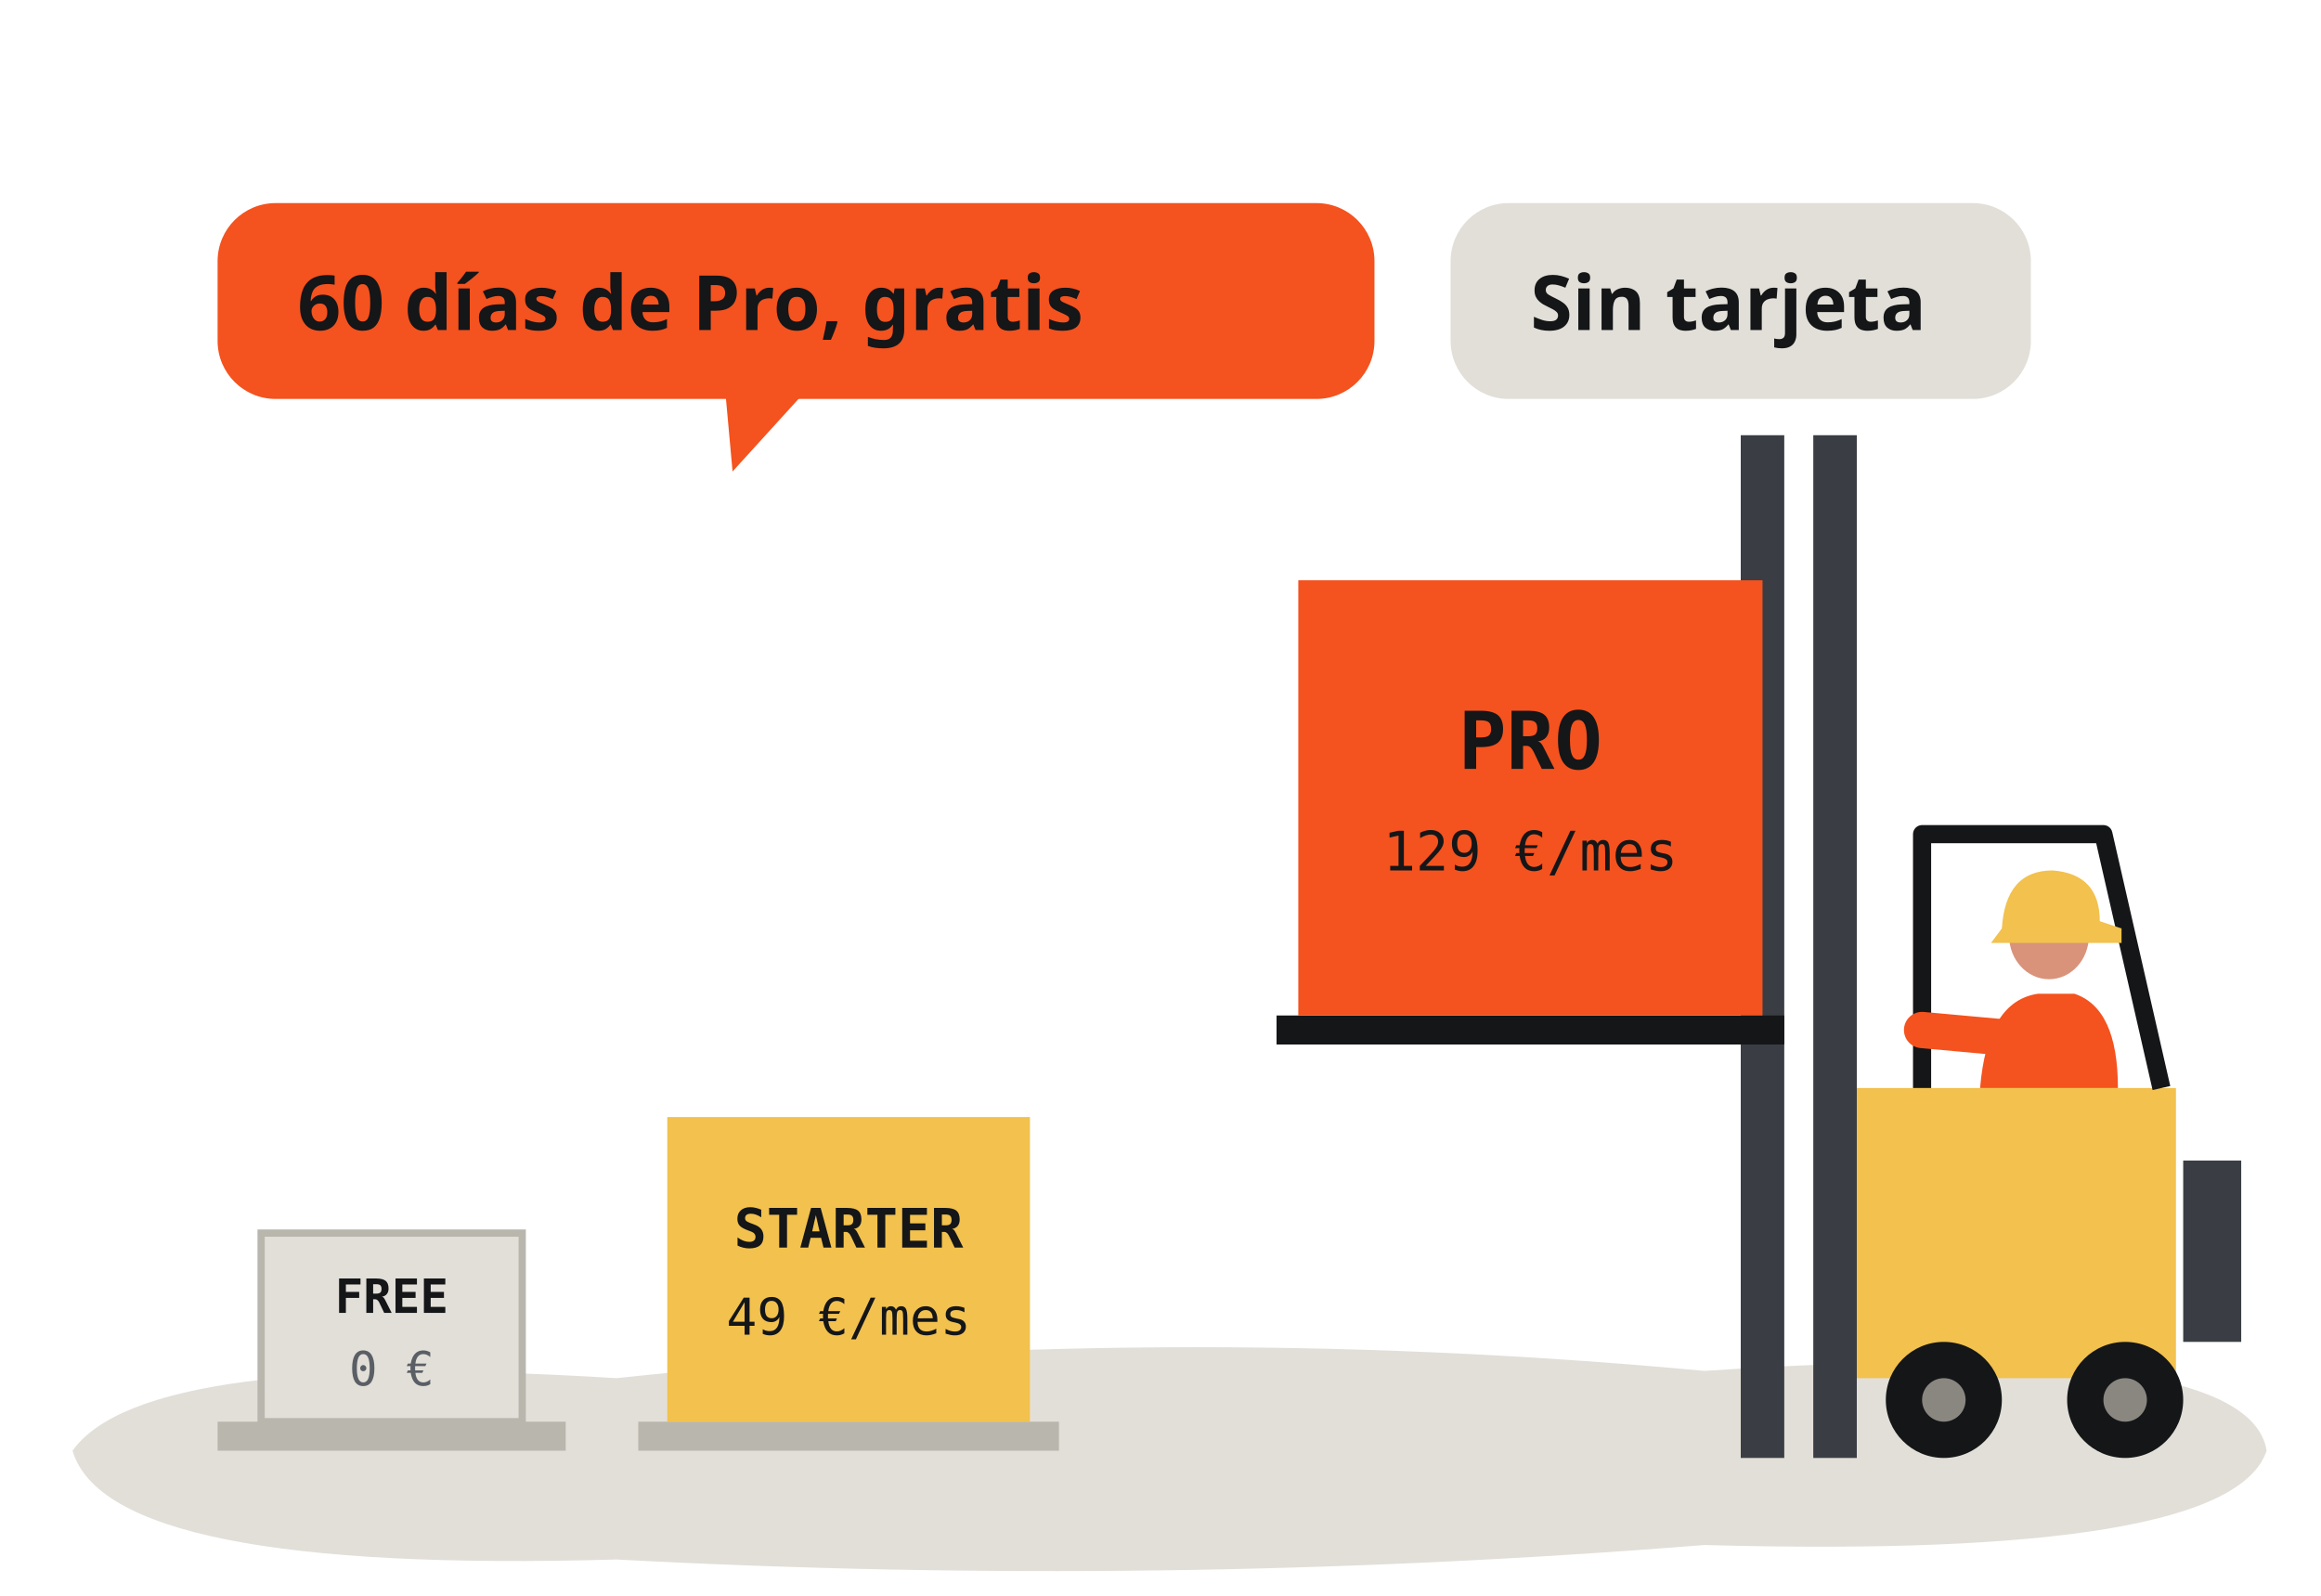
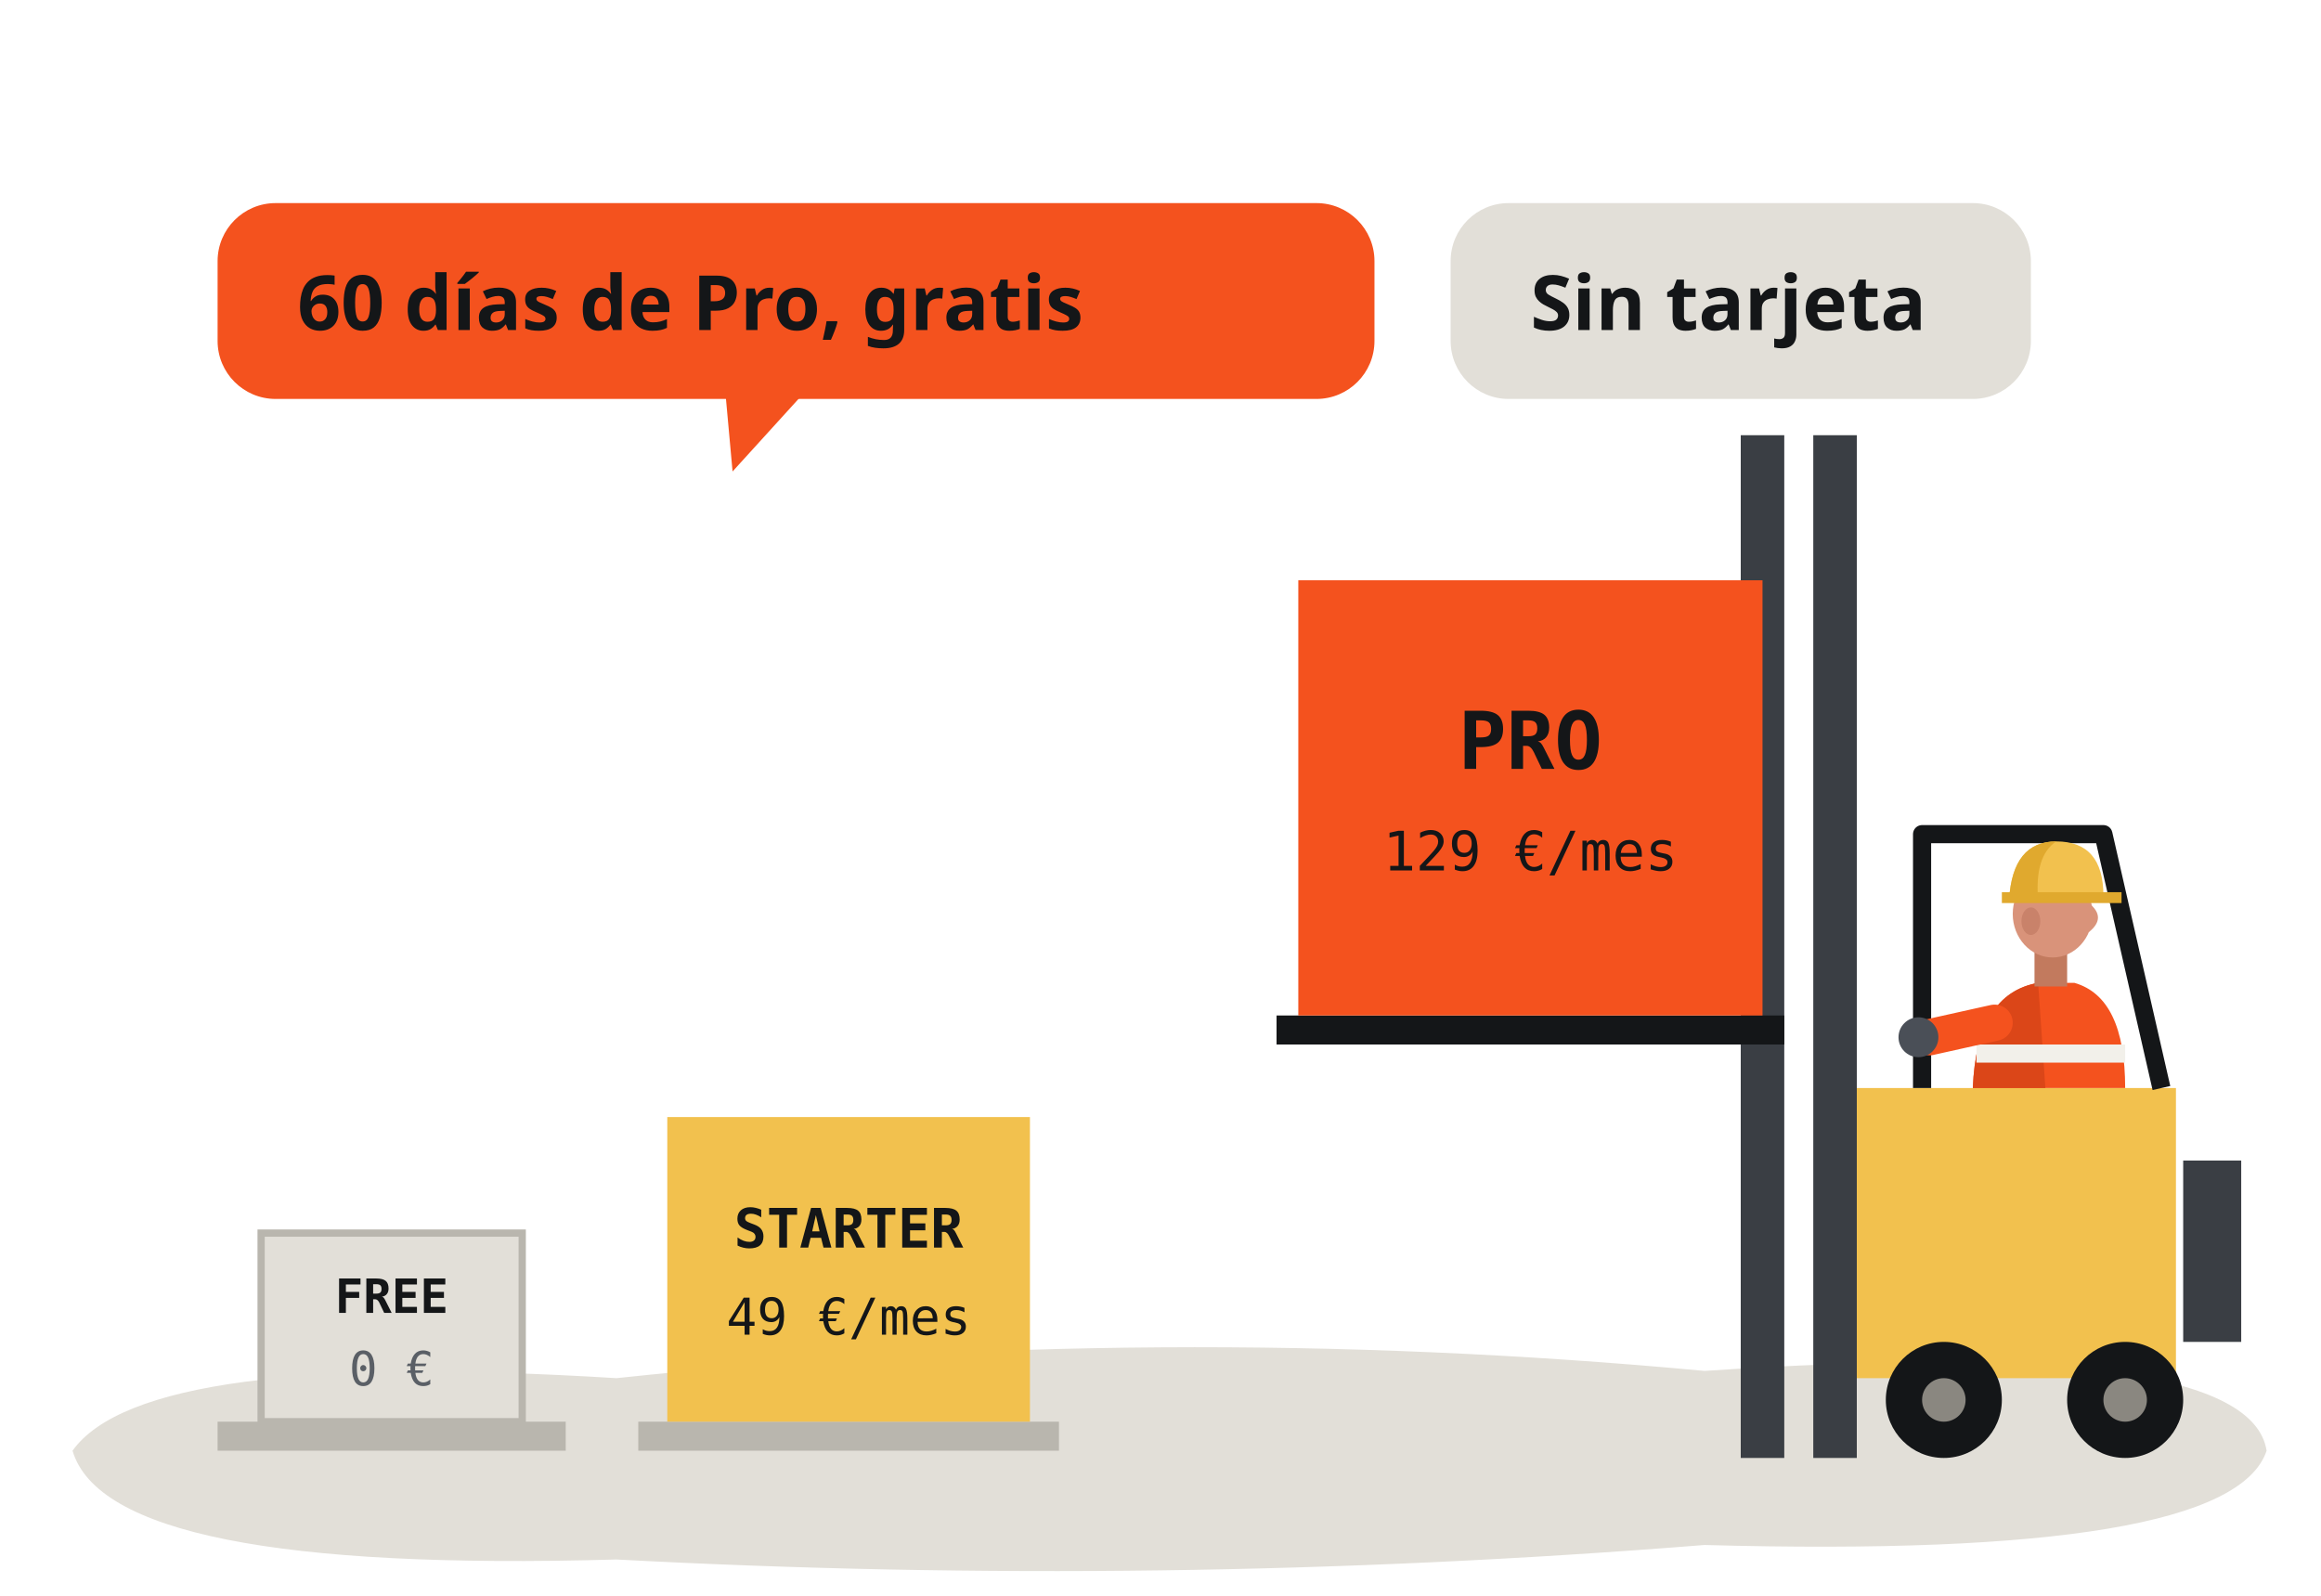
<svg xmlns="http://www.w3.org/2000/svg" viewBox="0 0 640 440" role="img" aria-label="Una carretilla elevadora sube la caja Pro sobre las cajas Free y Starter apiladas por tamaño">
  <path d="M20 400Q40 372 170 380Q320 364 470 378Q620 368 625 400Q615 430 470 426Q320 438 170 430Q30 434 20 400Z" fill="#E2DFD8" />
  <rect x="60" y="392" width="96" height="8" fill="#B9B6AE" />
  <rect x="72" y="340" width="72" height="52" fill="#E2DFD8" stroke="#B9B6AE" stroke-width="2" />
  <text x="108" y="362" text-anchor="middle" font-family="DM Mono, monospace" font-size="13" font-weight="600" fill="#141618">FREE</text>
  <text x="108" y="382" text-anchor="middle" font-family="DM Mono, monospace" font-size="13" fill="#5A5F66">0 €</text>
  <rect x="176" y="392" width="116" height="8" fill="#B9B6AE" />
  <rect x="184" y="308" width="100" height="84" fill="#F2C14E" />
  <text x="234" y="344" text-anchor="middle" font-family="DM Mono, monospace" font-size="15" font-weight="600" fill="#141618">STARTER</text>
  <text x="234" y="368" text-anchor="middle" font-family="DM Mono, monospace" font-size="14" fill="#141618">49 €/mes</text>
  <rect x="480" y="120" width="12" height="282" fill="#3A3E44" />
  <rect x="500" y="120" width="12" height="282" fill="#3A3E44" />
  <rect x="352" y="280" width="140" height="8" fill="#141618" />
  <rect x="358" y="160" width="128" height="120" fill="#F4521E" />
  <text x="422" y="212" text-anchor="middle" font-family="DM Mono, monospace" font-size="22" font-weight="600" fill="#141618">PRO</text>
  <text x="422" y="240" text-anchor="middle" font-family="DM Mono, monospace" font-size="15" fill="#141618">129 €/mes</text>
  <path d="M512 300H600V380H512Z" fill="#F2C14E" />
  <path d="M530 300V230H580L596 300" fill="none" stroke="#141618" stroke-width="5" stroke-linejoin="round" />
  <circle cx="536" cy="386" r="16" fill="#141618" />
  <circle cx="536" cy="386" r="6" fill="#8A8780" />
  <circle cx="586" cy="386" r="16" fill="#141618" />
  <circle cx="586" cy="386" r="6" fill="#8A8780" />
  <rect x="602" y="320" width="16" height="50" fill="#3A3E44" />
-   <path d="M546 300Q548 276 562 274L572 274Q584 278 584 300Z" fill="#F4521E" />
-   <ellipse cx="565" cy="258" rx="11" ry="12" fill="#D9937A" />
-   <path d="M552 256Q553 240 566 240Q579 241 579 254L585 256L585 260L549 260Z" fill="#F2C14E" />
-   <path d="M552 286L530 284" stroke="#F4521E" stroke-width="10" stroke-linecap="round" />
+   <path d="M544 300Q545 274 562 271L572 271Q586 275 586 300Z" fill="#F4521E" />
+   <path d="M544 300Q545 274 562 271L564 300Z" fill="#DB4618" />
+   <path d="M545 288H586V293H545Z" fill="#F2F0EA" />
+   <path d="M561 262h9v10h-9z" fill="#C27A5E" />
+   <ellipse cx="566" cy="252" rx="11" ry="12" fill="#D9937A" />
+   <path d="M576 249Q581 253 576 257Z" fill="#D9937A" />
+   <ellipse cx="560" cy="254" rx="2.6" ry="3.8" fill="#C9826A" />
+   <path d="M554 248Q555 232 567 232Q580 232 580 247Z" fill="#F2C14E" />
+   <path d="M567 232Q555 232 554 248H562Q561 236 567 232Z" fill="#E0A92E" />
+   <path d="M552 246H585V249H552Z" fill="#E0A92E" />
+   <path d="M550 282L532 286" stroke="#F4521E" stroke-width="10" stroke-linecap="round" />
+   <circle cx="529" cy="286" r="5.5" fill="#4A4F57" />
  <rect x="60" y="56" width="319" height="54" rx="16" fill="#F4521E" />
  <path d="M200 108l2 22 20-22z" fill="#F4521E" />
  <text x="82" y="91" font-family="DM Sans, sans-serif" font-weight="700" font-size="21" fill="#141618">60 días de Pro, gratis</text>
  <rect x="400" y="56" width="160" height="54" rx="16" fill="#E2DFD8" />
  <text x="422" y="91" font-family="DM Sans, sans-serif" font-weight="700" font-size="21" fill="#141618">Sin tarjeta</text>
</svg>
